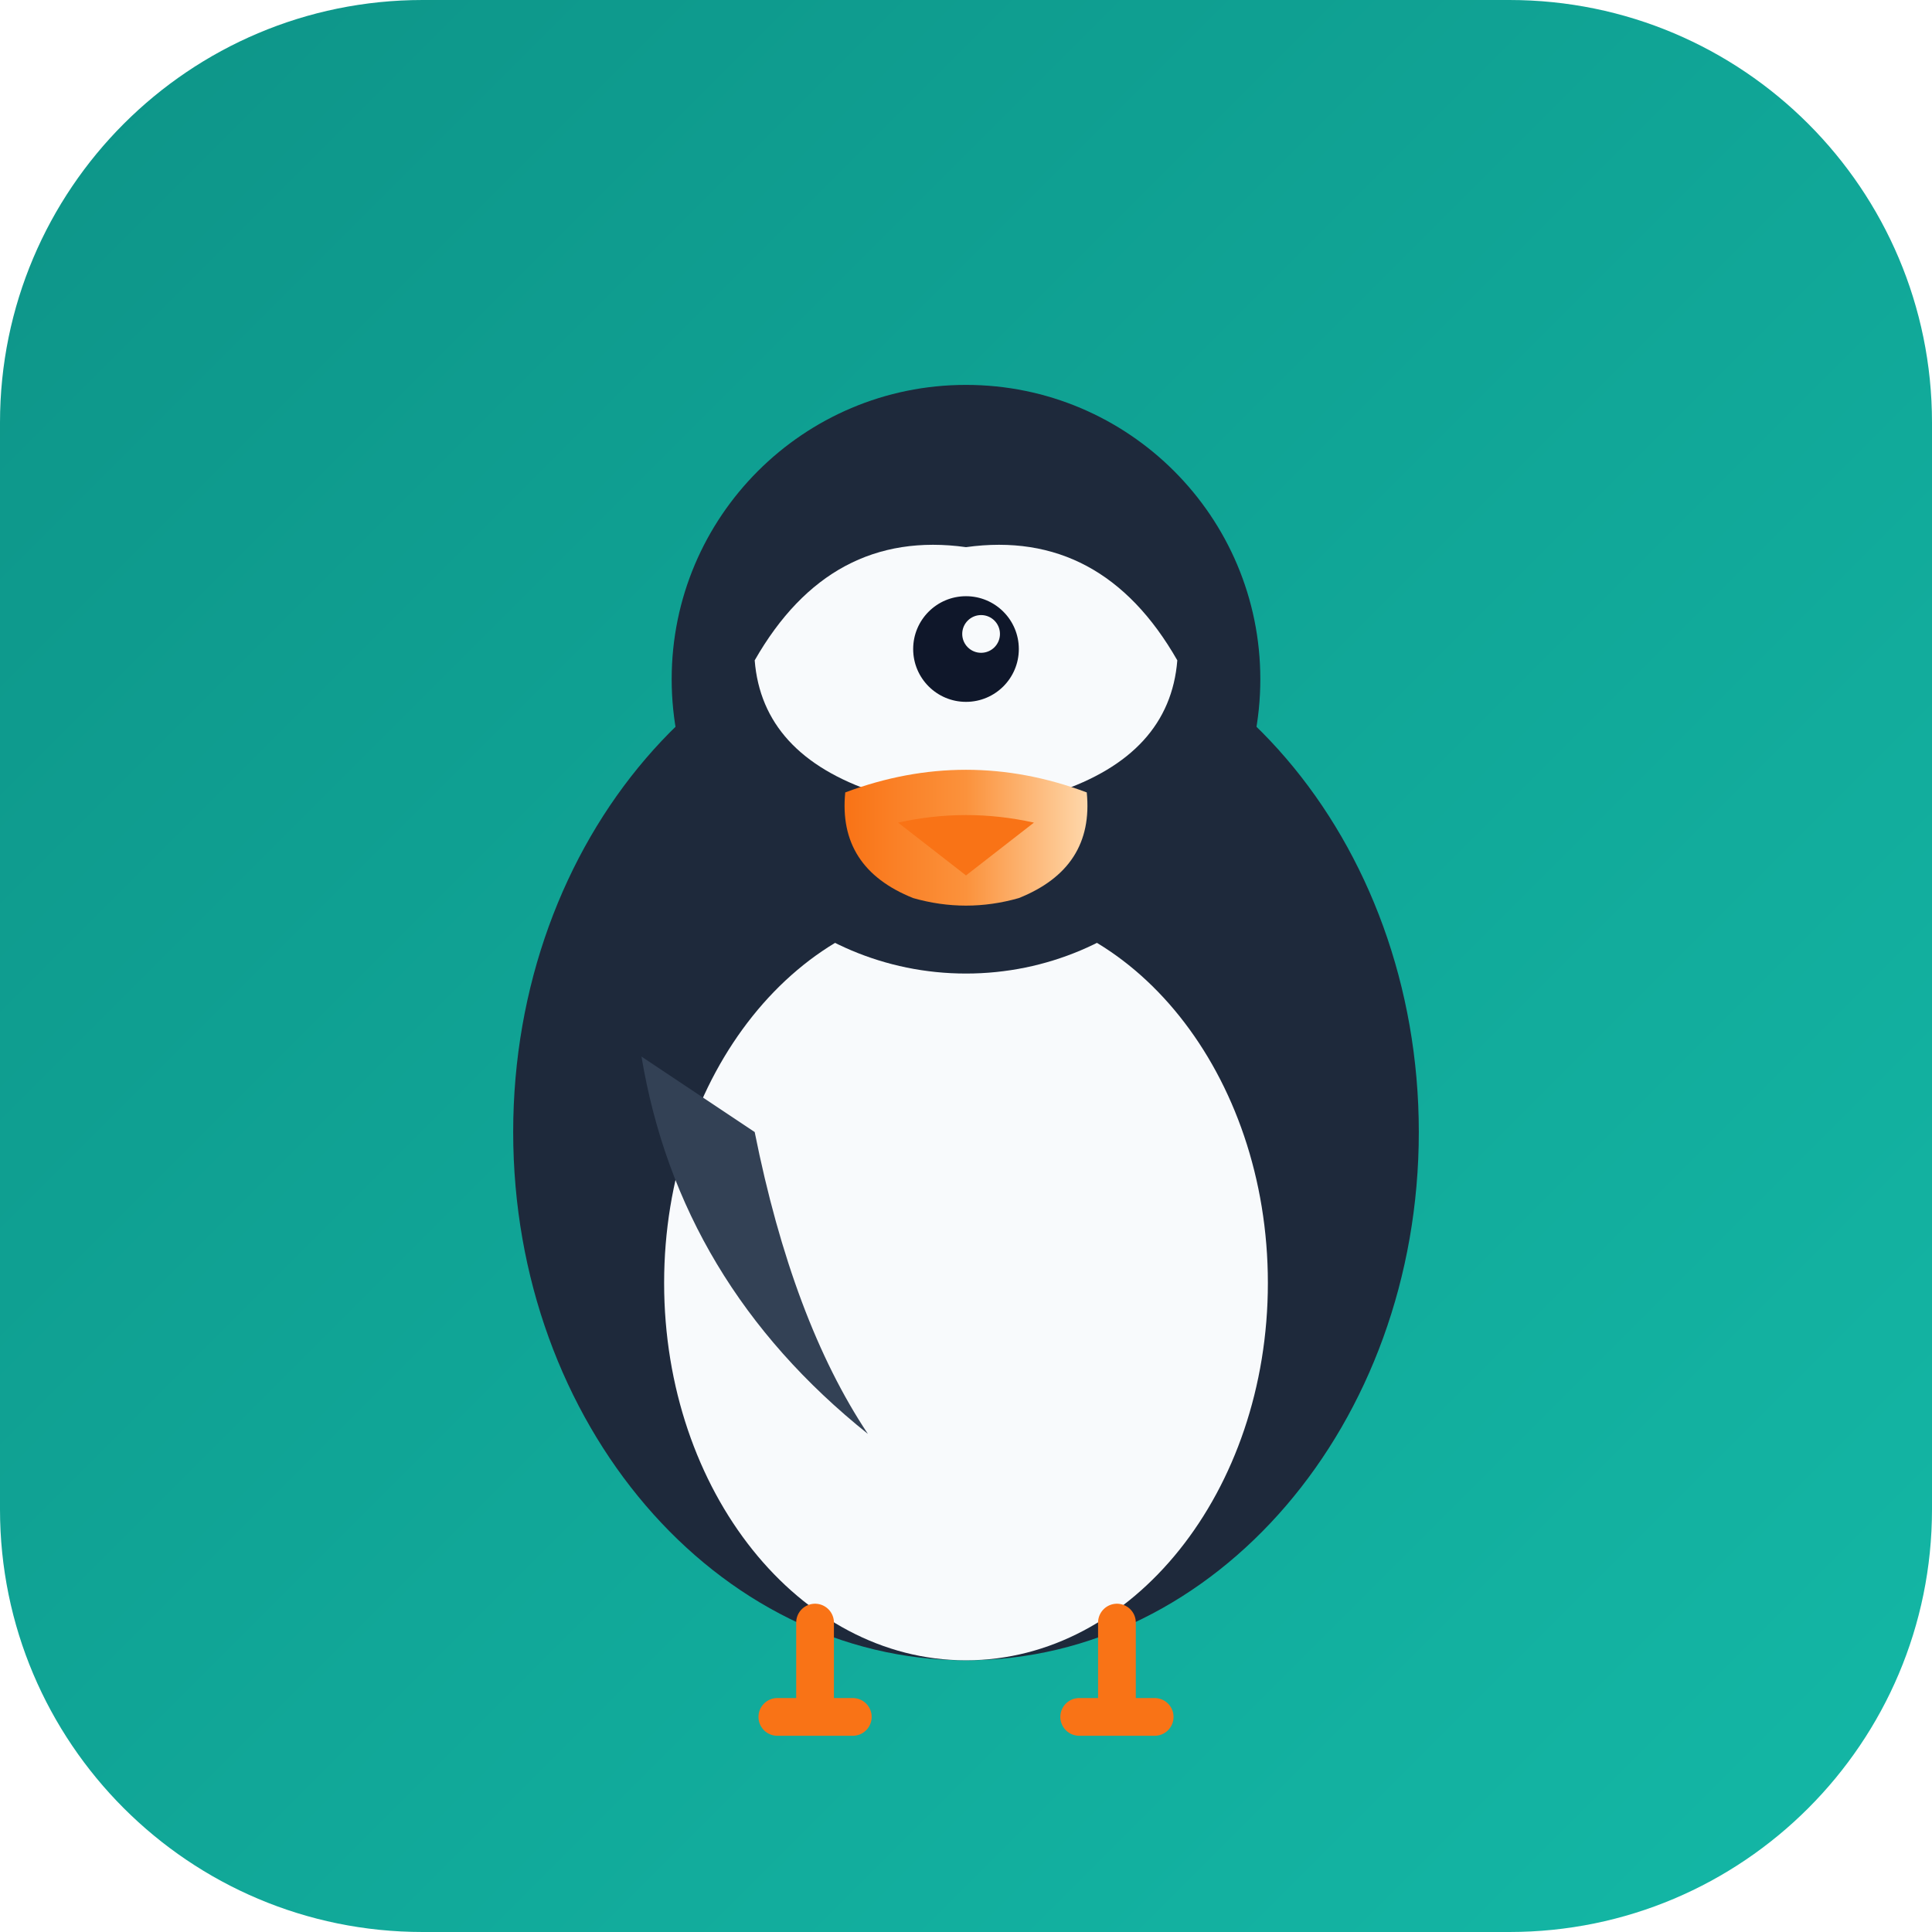
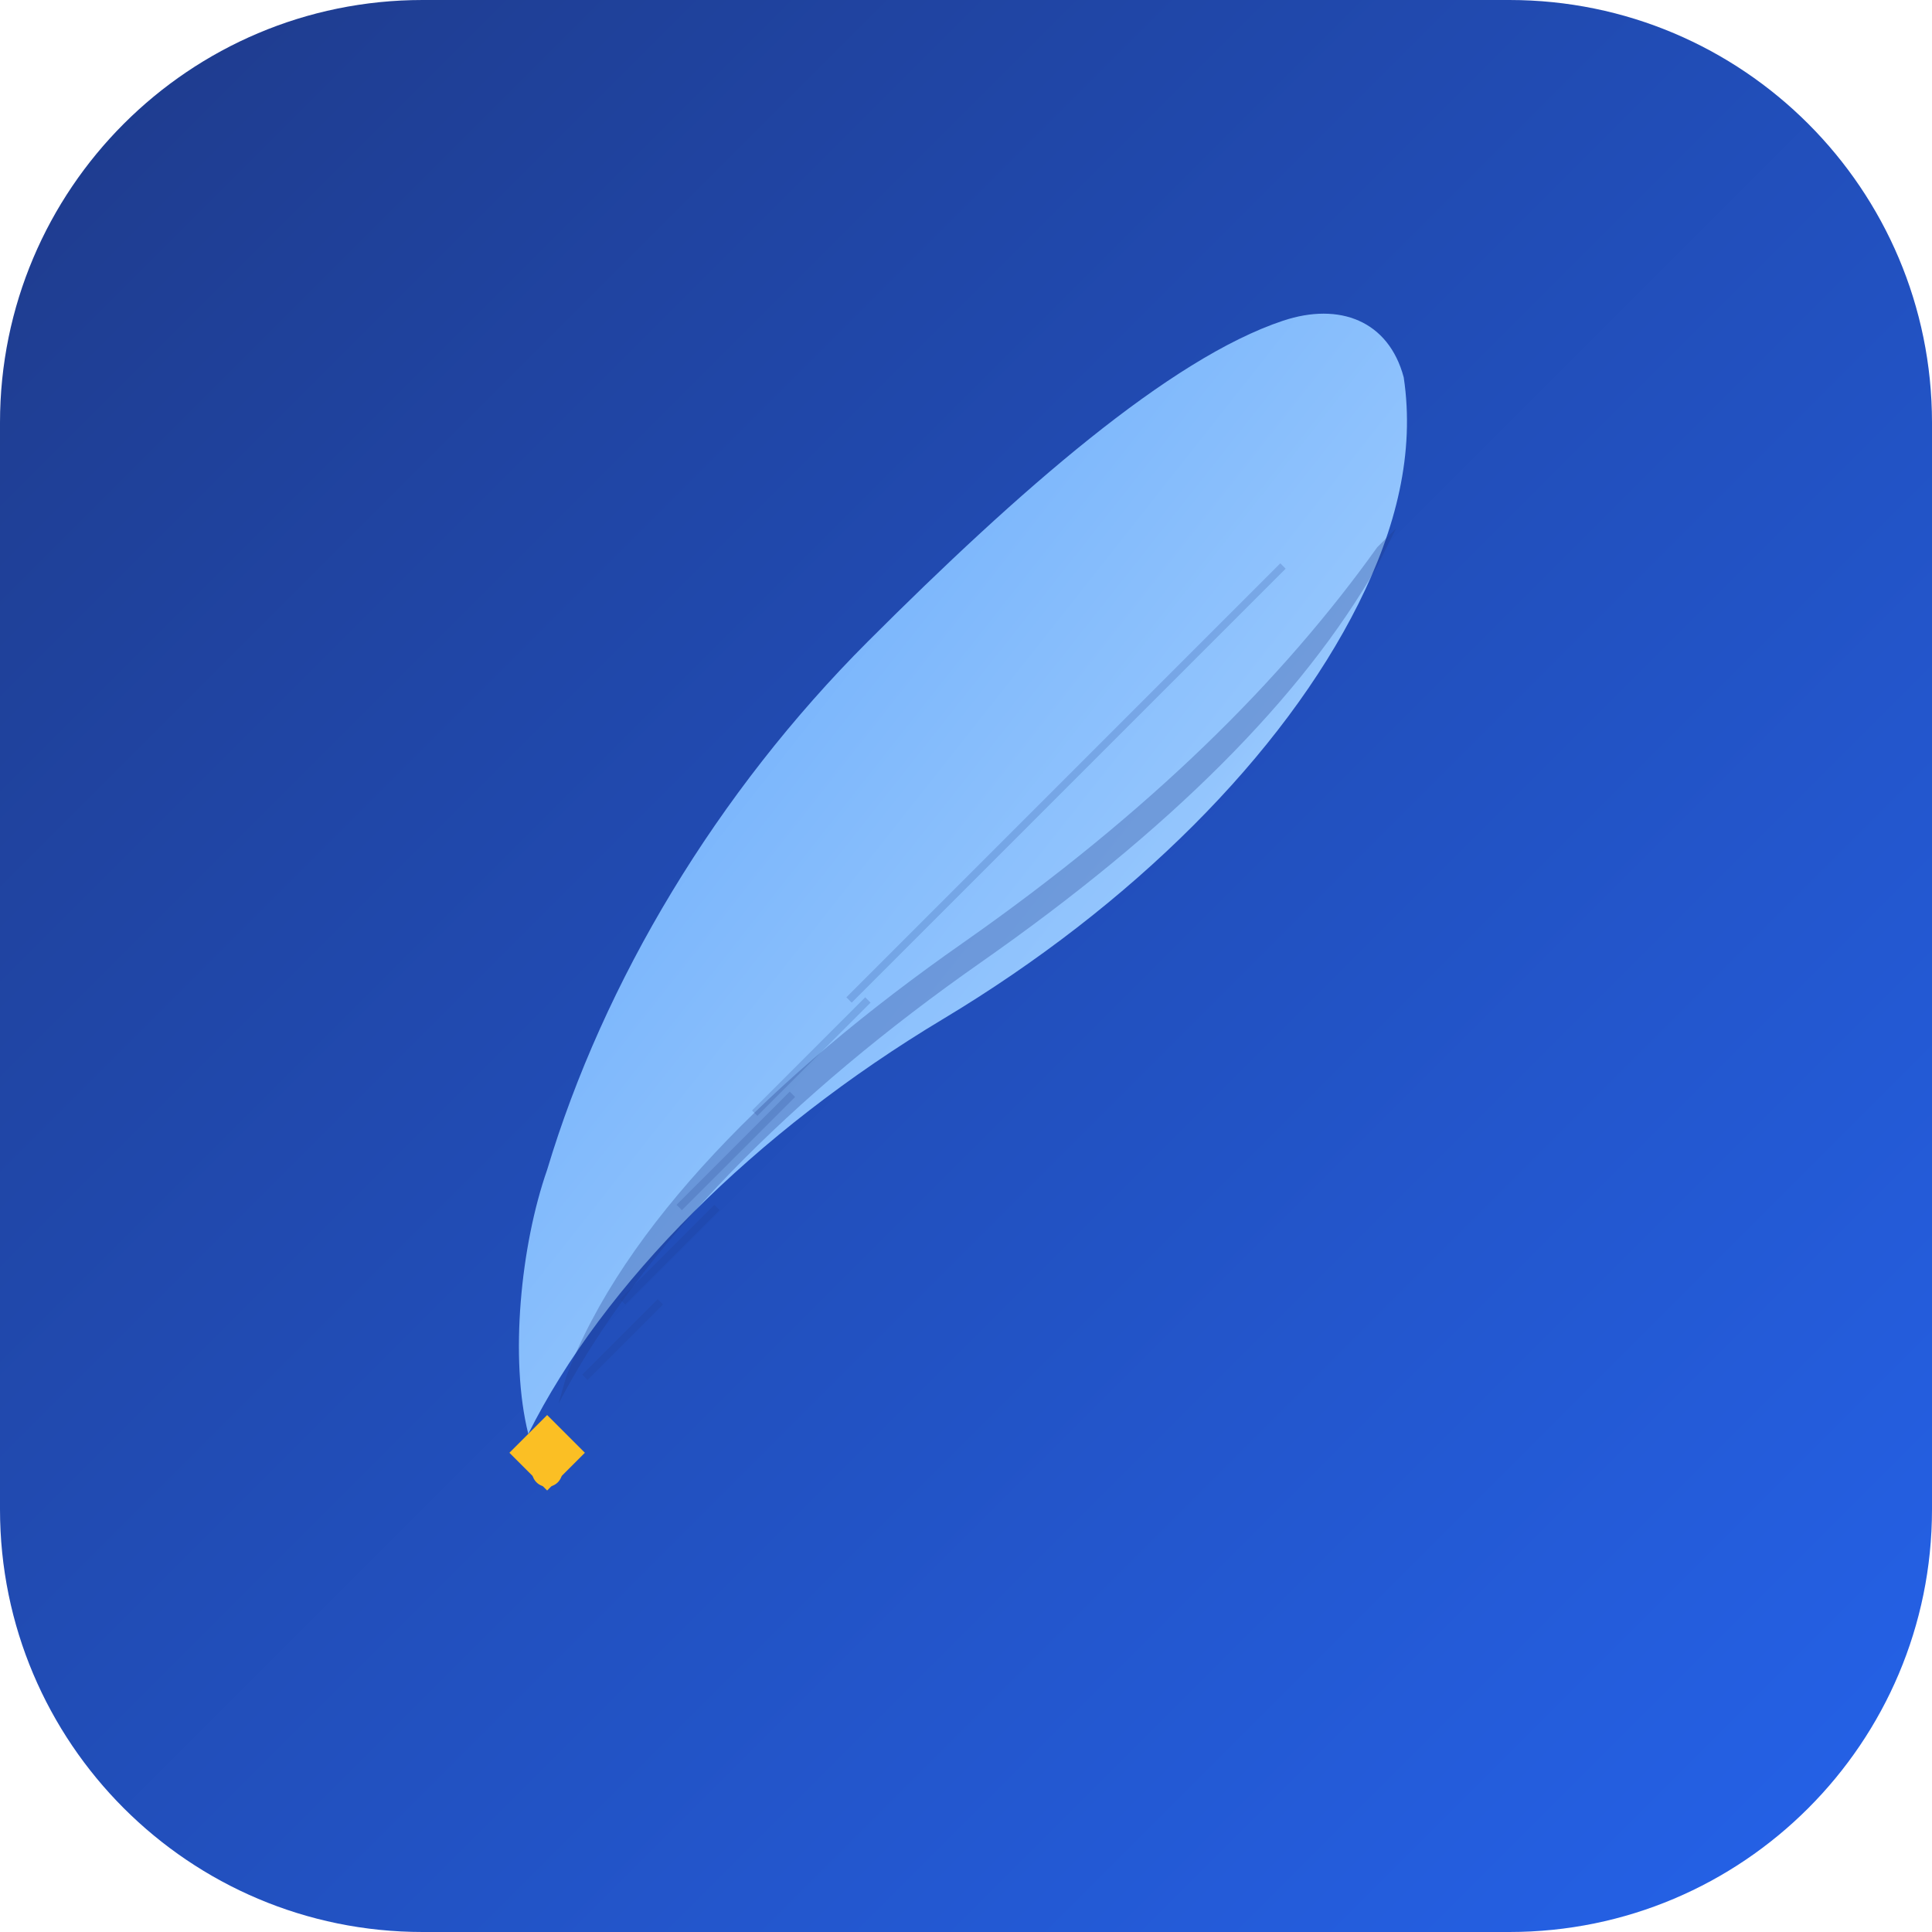
<svg xmlns="http://www.w3.org/2000/svg" viewBox="0 0 512 512" width="512" height="512">
  <defs>
    <linearGradient id="bg" x1="0" y1="0" x2="1" y2="1">
-       <stop offset="0%" stop-color="#0D9488" />
-       <stop offset="100%" stop-color="#14B8A6" />
+       <stop offset="0%" stop-color="#1E3A8A" />
+       <stop offset="100%" stop-color="#2563EB" />
    </linearGradient>
-     <linearGradient id="beak" x1="0" y1="0" x2="1" y2="0">
-       <stop offset="0%" stop-color="#F97316" />
-       <stop offset="50%" stop-color="#FB923C" />
-       <stop offset="100%" stop-color="#FED7AA" />
+     <linearGradient id="quill" x1="0" y1="0" x2="1" y2="1">
+       <stop offset="0%" stop-color="#60A5FA" />
+       <stop offset="60%" stop-color="#93C5FD" />
+       <stop offset="100%" stop-color="#DBEAFE" />
    </linearGradient>
  </defs>
  <rect width="512" height="512" rx="112" fill="url(#bg)" />
-   <ellipse cx="256" cy="300" rx="120" ry="140" fill="#1e293b" />
-   <ellipse cx="256" cy="340" rx="80" ry="100" fill="#f8fafc" />
-   <circle cx="256" cy="180" r="78" fill="#1e293b" />
-   <path d="M200 175 Q220 140 256 145 Q292 140 312 175 Q310 200 280 210 Q256 215 232 210 Q202 200 200 175 Z" fill="#f8fafc" />
-   <circle cx="256" cy="172" r="14" fill="#0f172a" />
-   <circle cx="260" cy="168" r="5" fill="#f8fafc" />
-   <path d="M224 210 Q256 198 288 210 Q290 230 270 238 Q256 242 242 238 Q222 230 224 210 Z" fill="url(#beak)" />
-   <path d="M238 218 Q256 214 274 218 L256 232 Z" fill="#F97316" />
-   <path d="M170 280 Q180 340 230 380 Q210 350 200 300 Z" fill="#334155" />
-   <path d="M216 430 L216 455 M206 455 L226 455" stroke="#F97316" stroke-width="10" stroke-linecap="round" fill="none" />
-   <path d="M296 430 L296 455 M286 455 L306 455" stroke="#F97316" stroke-width="10" stroke-linecap="round" fill="none" />
+   <path d="M140 380 C160 340 200 300 250 270 C300 240 340 200 360 160 C370 140 375 120 372 100 C368 85 355 80 340 85 C310 95 270 130 230 170 C190 210 160 260 145 310 C138 330 135 360 140 380 Z" fill="url(#quill)" />
+   <path d="M148 372 C170 330 210 290 260 255 C310 220 345 185 365 150 L370 140 L365 145 C340 180 305 215 255 250 C205 285 165 325 150 365 Z" fill="#1E3A8A" opacity="0.3" />
+   <line x1="155" y1="365" x2="175" y2="345" stroke="#1E3A8A" stroke-width="2" opacity="0.2" />
+   <line x1="165" y1="345" x2="190" y2="320" stroke="#1E3A8A" stroke-width="2" opacity="0.2" />
+   <line x1="180" y1="320" x2="210" y2="290" stroke="#1E3A8A" stroke-width="2" opacity="0.2" />
+   <line x1="200" y1="295" x2="230" y2="265" stroke="#1E3A8A" stroke-width="2" opacity="0.2" />
+   <line x1="225" y1="265" x2="255" y2="235" stroke="#1E3A8A" stroke-width="2" opacity="0.2" />
+   <line x1="255" y1="235" x2="285" y2="205" stroke="#1E3A8A" stroke-width="2" opacity="0.2" />
+   <line x1="285" y1="205" x2="315" y2="175" stroke="#1E3A8A" stroke-width="2" opacity="0.2" />
+   <line x1="315" y1="175" x2="340" y2="150" stroke="#1E3A8A" stroke-width="2" opacity="0.2" />
+   <path d="M135 385 L145 375 L155 385 L145 395 Z" fill="#FBBF24" />
+   <circle cx="145" cy="390" r="4" fill="#FBBF24" />
</svg>
